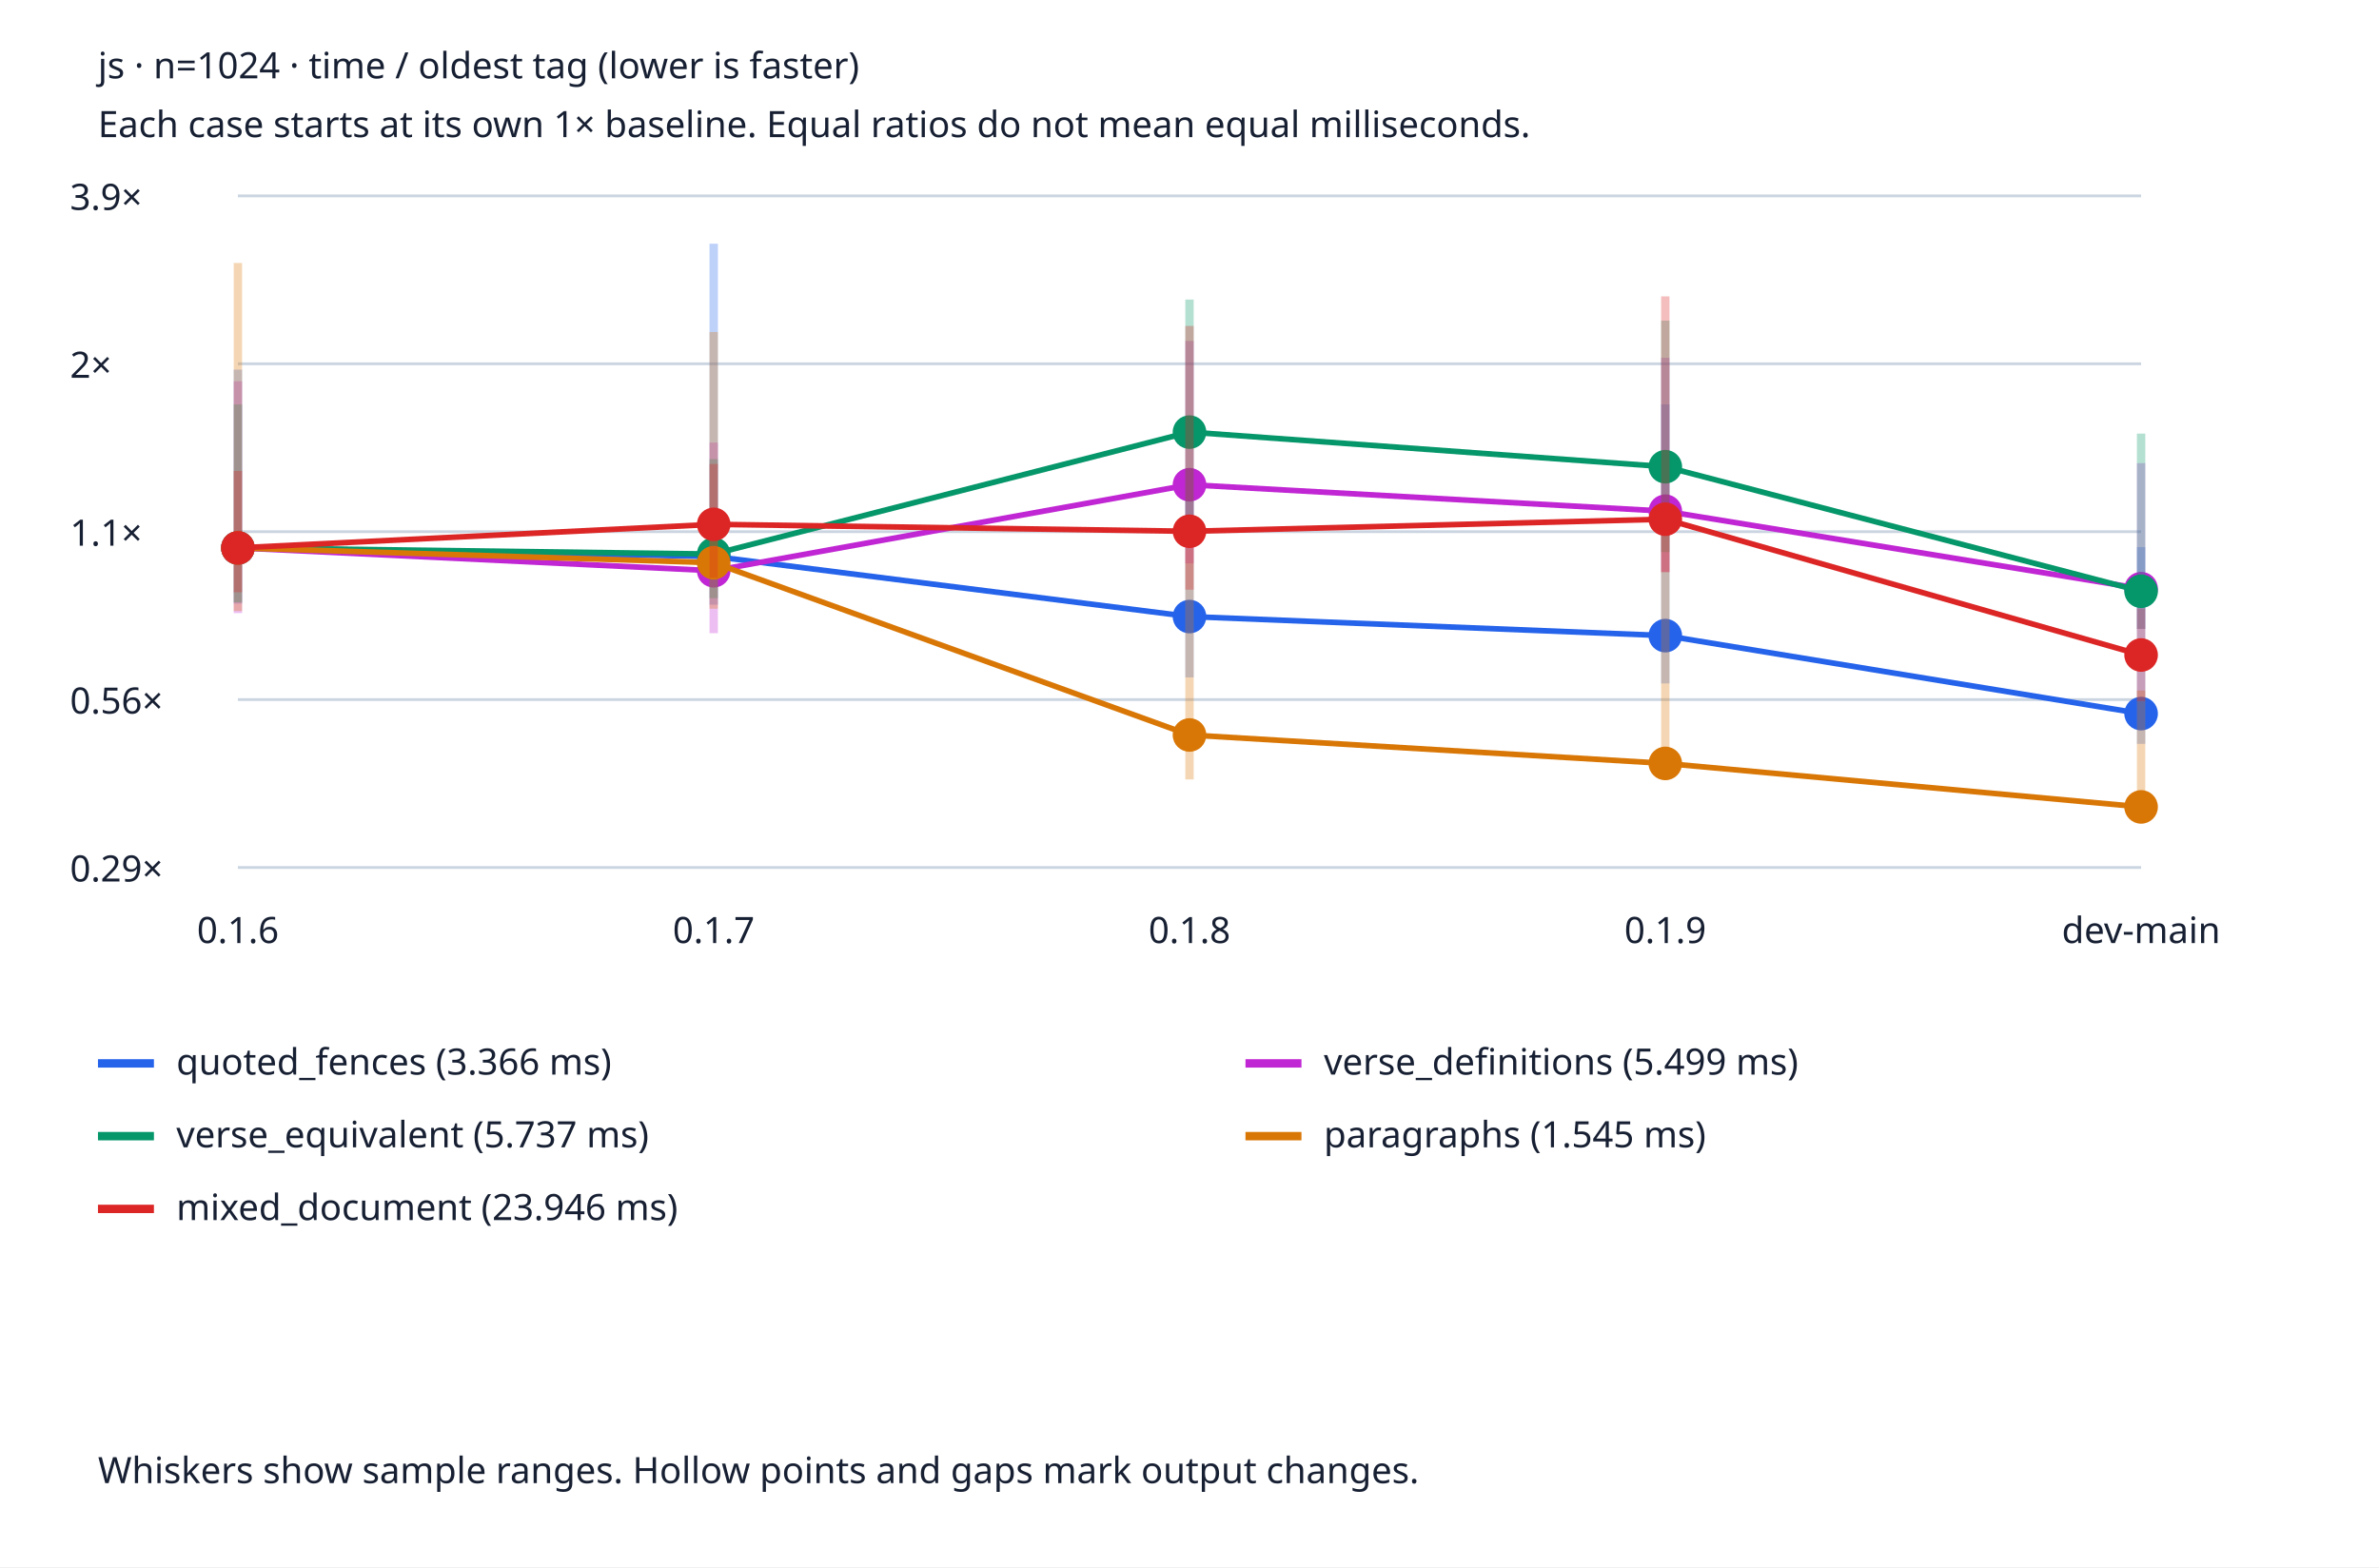
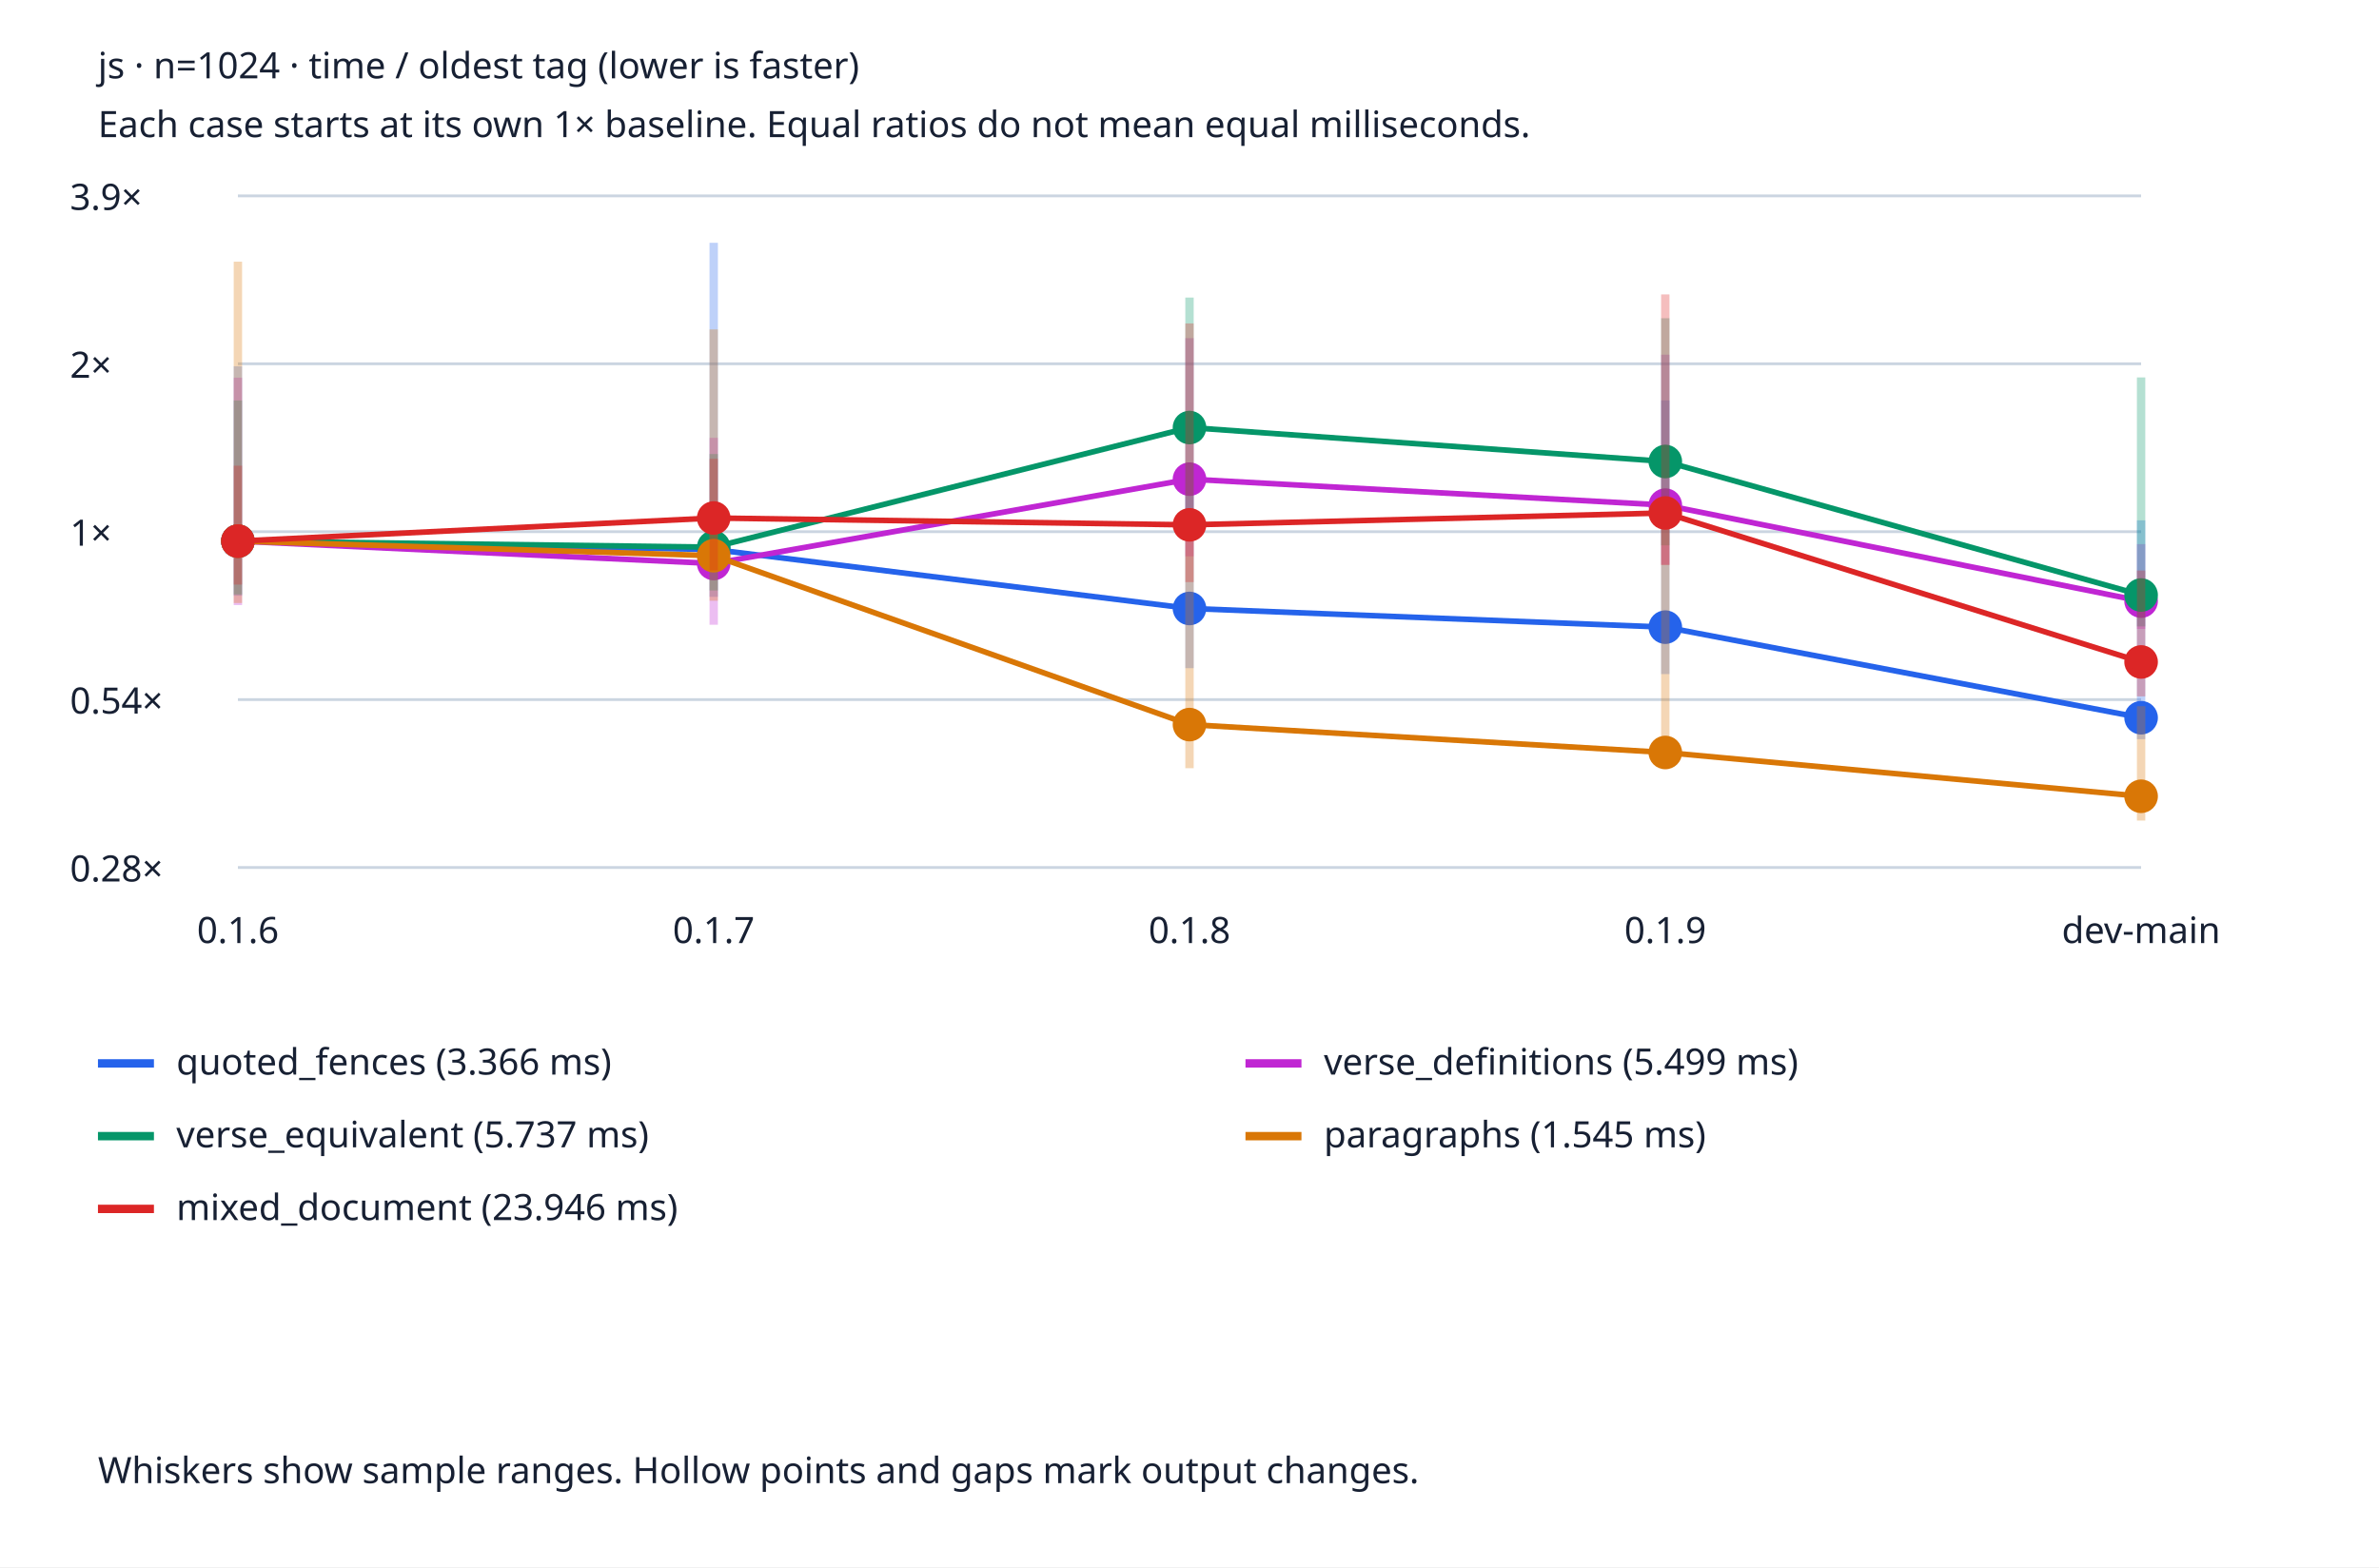
<svg xmlns="http://www.w3.org/2000/svg" viewBox="0 0 850 560" role="img" aria-labelledby="title desc">
  <style>text{font:13px system-ui;fill:#172033}.bg{fill:#fff}.grid{stroke:#cbd5e1}@media(prefers-color-scheme:dark){text{fill:#edf2f7}.bg{fill:#152033}.grid{stroke:#475569}}</style>
  <rect class="bg" width="850" height="560" />
  <text x="35" y="28" font-weight="bold">js · n=1024 · time / oldest tag (lower is faster)</text>
  <text x="35" y="49">Each case starts at its own 1× baseline. Equal ratios do not mean equal milliseconds.</text>
  <line class="grid" x1="85" x2="765" y1="310.0" y2="310.0" />
-   <text x="25" y="315.0">0.29×</text>
+   <text x="25" y="315.0">0.28×</text>
  <line class="grid" x1="85" x2="765" y1="250.0" y2="250.0" />
-   <text x="25" y="255.0">0.56×</text>
+   <text x="25" y="255.0">0.54×</text>
  <line class="grid" x1="85" x2="765" y1="190.0" y2="190.0" />
-   <text x="25" y="195.0">1.1×</text>
+   <text x="25" y="195.0">1×</text>
  <line class="grid" x1="85" x2="765" y1="130.0" y2="130.0" />
  <text x="25" y="135.0">2×</text>
  <line class="grid" x1="85" x2="765" y1="70.0" y2="70.0" />
  <text x="25" y="75.0">3.9×</text>
  <text x="85.0" y="337" text-anchor="middle">0.1.6</text>
  <text x="255.0" y="337" text-anchor="middle">0.1.7</text>
  <text x="425.0" y="337" text-anchor="middle">0.1.8</text>
  <text x="595.0" y="337" text-anchor="middle">0.1.9</text>
  <text x="765.0" y="337" text-anchor="middle">dev-main</text>
-   <line x1="85.0" x2="85.0" y1="215.7" y2="132.084" stroke="#2563eb" stroke-width="3" opacity=".3" />
-   <circle cx="85.0" cy="195.785" r="5" fill="#2563eb" stroke="#2563eb" stroke-width="2" />
-   <line x1="85.0" y1="195.785" x2="255.0" y2="198.848" stroke="#2563eb" stroke-width="2" />
-   <line x1="255.0" x2="255.0" y1="216.088" y2="87.091" stroke="#2563eb" stroke-width="3" opacity=".3" />
-   <circle cx="255.0" cy="198.848" r="5" fill="#2563eb" stroke="#2563eb" stroke-width="2" />
-   <line x1="255.0" y1="198.848" x2="425.0" y2="220.329" stroke="#2563eb" stroke-width="2" />
-   <line x1="425.0" x2="425.0" y1="242.081" y2="175.852" stroke="#2563eb" stroke-width="3" opacity=".3" />
-   <circle cx="425.0" cy="220.329" r="5" fill="#2563eb" stroke="#2563eb" stroke-width="2" />
-   <line x1="425.0" y1="220.329" x2="595.0" y2="227.139" stroke="#2563eb" stroke-width="2" />
-   <line x1="595.0" x2="595.0" y1="244.229" y2="144.517" stroke="#2563eb" stroke-width="3" opacity=".3" />
-   <circle cx="595.0" cy="227.139" r="5" fill="#2563eb" stroke="#2563eb" stroke-width="2" />
-   <line x1="595.0" y1="227.139" x2="765.0" y2="255.003" stroke="#2563eb" stroke-width="2" />
-   <line x1="765.0" x2="765.0" y1="265.805" y2="195.525" stroke="#2563eb" stroke-width="3" opacity=".3" />
-   <circle cx="765.0" cy="255.003" r="5" fill="#2563eb" stroke="#2563eb" stroke-width="2" />
+   <line x1="85.0" x2="85.0" y1="212.894" y2="130.889" stroke="#2563eb" stroke-width="3" opacity=".3" />
+   <circle cx="85.0" cy="193.363" r="5" fill="#2563eb" stroke="#2563eb" stroke-width="2" />
+   <line x1="85.0" y1="193.363" x2="255.0" y2="196.367" stroke="#2563eb" stroke-width="2" />
+   <line x1="255.0" x2="255.0" y1="213.275" y2="86.762" stroke="#2563eb" stroke-width="3" opacity=".3" />
+   <circle cx="255.0" cy="196.367" r="5" fill="#2563eb" stroke="#2563eb" stroke-width="2" />
+   <line x1="255.0" y1="196.367" x2="425.0" y2="217.434" stroke="#2563eb" stroke-width="2" />
+   <line x1="425.0" x2="425.0" y1="238.768" y2="173.814" stroke="#2563eb" stroke-width="3" opacity=".3" />
+   <circle cx="425.0" cy="217.434" r="5" fill="#2563eb" stroke="#2563eb" stroke-width="2" />
+   <line x1="425.0" y1="217.434" x2="595.0" y2="224.113" stroke="#2563eb" stroke-width="2" />
+   <line x1="595.0" x2="595.0" y1="240.874" y2="143.082" stroke="#2563eb" stroke-width="3" opacity=".3" />
+   <circle cx="595.0" cy="224.113" r="5" fill="#2563eb" stroke="#2563eb" stroke-width="2" />
+   <line x1="595.0" y1="224.113" x2="765.0" y2="256.476" stroke="#2563eb" stroke-width="2" />
+   <line x1="765.0" x2="765.0" y1="264.139" y2="185.942" stroke="#2563eb" stroke-width="3" opacity=".3" />
+   <circle cx="765.0" cy="256.476" r="5" fill="#2563eb" stroke="#2563eb" stroke-width="2" />
  <line x1="35" x2="55" y1="380" y2="380" stroke="#2563eb" stroke-width="3" />
  <text x="63" y="384">quoted_fences (3.366 ms)</text>
-   <line x1="85.0" x2="85.0" y1="219.099" y2="136.24" stroke="#c026d3" stroke-width="3" opacity=".3" />
-   <circle cx="85.0" cy="195.785" r="5" fill="#c026d3" stroke="#c026d3" stroke-width="2" />
-   <line x1="85.0" y1="195.785" x2="255.0" y2="203.954" stroke="#c026d3" stroke-width="2" />
-   <line x1="255.0" x2="255.0" y1="226.264" y2="158.16" stroke="#c026d3" stroke-width="3" opacity=".3" />
-   <circle cx="255.0" cy="203.954" r="5" fill="#c026d3" stroke="#c026d3" stroke-width="2" />
-   <line x1="255.0" y1="203.954" x2="425.0" y2="173.213" stroke="#c026d3" stroke-width="2" />
-   <line x1="425.0" x2="425.0" y1="201.344" y2="121.831" stroke="#c026d3" stroke-width="3" opacity=".3" />
-   <circle cx="425.0" cy="173.213" r="5" fill="#c026d3" stroke="#c026d3" stroke-width="2" />
-   <line x1="425.0" y1="173.213" x2="595.0" y2="182.676" stroke="#c026d3" stroke-width="2" />
-   <line x1="595.0" x2="595.0" y1="204.348" y2="127.864" stroke="#c026d3" stroke-width="3" opacity=".3" />
-   <circle cx="595.0" cy="182.676" r="5" fill="#c026d3" stroke="#c026d3" stroke-width="2" />
-   <line x1="595.0" y1="182.676" x2="765.0" y2="210.357" stroke="#c026d3" stroke-width="2" />
-   <line x1="765.0" x2="765.0" y1="224.78" y2="165.503" stroke="#c026d3" stroke-width="3" opacity=".3" />
-   <circle cx="765.0" cy="210.357" r="5" fill="#c026d3" stroke="#c026d3" stroke-width="2" />
+   <line x1="85.0" x2="85.0" y1="216.228" y2="134.964" stroke="#c026d3" stroke-width="3" opacity=".3" />
+   <circle cx="85.0" cy="193.363" r="5" fill="#c026d3" stroke="#c026d3" stroke-width="2" />
+   <line x1="85.0" y1="193.363" x2="255.0" y2="201.374" stroke="#c026d3" stroke-width="2" />
+   <line x1="255.0" x2="255.0" y1="223.255" y2="156.463" stroke="#c026d3" stroke-width="3" opacity=".3" />
+   <circle cx="255.0" cy="201.374" r="5" fill="#c026d3" stroke="#c026d3" stroke-width="2" />
+   <line x1="255.0" y1="201.374" x2="425.0" y2="171.226" stroke="#c026d3" stroke-width="2" />
+   <line x1="425.0" x2="425.0" y1="198.815" y2="120.832" stroke="#c026d3" stroke-width="3" opacity=".3" />
+   <circle cx="425.0" cy="171.226" r="5" fill="#c026d3" stroke="#c026d3" stroke-width="2" />
+   <line x1="425.0" y1="171.226" x2="595.0" y2="180.506" stroke="#c026d3" stroke-width="2" />
+   <line x1="595.0" x2="595.0" y1="201.761" y2="126.749" stroke="#c026d3" stroke-width="3" opacity=".3" />
+   <circle cx="595.0" cy="180.506" r="5" fill="#c026d3" stroke="#c026d3" stroke-width="2" />
+   <line x1="595.0" y1="180.506" x2="765.0" y2="214.813" stroke="#c026d3" stroke-width="2" />
+   <line x1="765.0" x2="765.0" y1="224.754" y2="194.436" stroke="#c026d3" stroke-width="3" opacity=".3" />
+   <circle cx="765.0" cy="214.813" r="5" fill="#c026d3" stroke="#c026d3" stroke-width="2" />
  <line x1="445" x2="465" y1="380" y2="380" stroke="#c026d3" stroke-width="3" />
  <text x="473" y="384">verse_definitions (5.499 ms)</text>
-   <line x1="85.0" x2="85.0" y1="215.225" y2="144.543" stroke="#059669" stroke-width="3" opacity=".3" />
-   <circle cx="85.0" cy="195.785" r="5" fill="#059669" stroke="#059669" stroke-width="2" />
-   <line x1="85.0" y1="195.785" x2="255.0" y2="197.99" stroke="#059669" stroke-width="2" />
-   <line x1="255.0" x2="255.0" y1="213.774" y2="164.057" stroke="#059669" stroke-width="3" opacity=".3" />
-   <circle cx="255.0" cy="197.99" r="5" fill="#059669" stroke="#059669" stroke-width="2" />
-   <line x1="255.0" y1="197.99" x2="425.0" y2="154.411" stroke="#059669" stroke-width="2" />
-   <line x1="425.0" x2="425.0" y1="194.543" y2="107.047" stroke="#059669" stroke-width="3" opacity=".3" />
-   <circle cx="425.0" cy="154.411" r="5" fill="#059669" stroke="#059669" stroke-width="2" />
-   <line x1="425.0" y1="154.411" x2="595.0" y2="166.778" stroke="#059669" stroke-width="2" />
-   <line x1="595.0" x2="595.0" y1="197.321" y2="114.573" stroke="#059669" stroke-width="3" opacity=".3" />
-   <circle cx="595.0" cy="166.778" r="5" fill="#059669" stroke="#059669" stroke-width="2" />
-   <line x1="595.0" y1="166.778" x2="765.0" y2="211.287" stroke="#059669" stroke-width="2" />
-   <line x1="765.0" x2="765.0" y1="224.718" y2="154.948" stroke="#059669" stroke-width="3" opacity=".3" />
-   <circle cx="765.0" cy="211.287" r="5" fill="#059669" stroke="#059669" stroke-width="2" />
+   <line x1="85.0" x2="85.0" y1="212.428" y2="143.108" stroke="#059669" stroke-width="3" opacity=".3" />
+   <circle cx="85.0" cy="193.363" r="5" fill="#059669" stroke="#059669" stroke-width="2" />
+   <line x1="85.0" y1="193.363" x2="255.0" y2="195.525" stroke="#059669" stroke-width="2" />
+   <line x1="255.0" x2="255.0" y1="211.005" y2="162.246" stroke="#059669" stroke-width="3" opacity=".3" />
+   <circle cx="255.0" cy="195.525" r="5" fill="#059669" stroke="#059669" stroke-width="2" />
+   <line x1="255.0" y1="195.525" x2="425.0" y2="152.785" stroke="#059669" stroke-width="2" />
+   <line x1="425.0" x2="425.0" y1="192.145" y2="106.333" stroke="#059669" stroke-width="3" opacity=".3" />
+   <circle cx="425.0" cy="152.785" r="5" fill="#059669" stroke="#059669" stroke-width="2" />
+   <line x1="425.0" y1="152.785" x2="595.0" y2="164.914" stroke="#059669" stroke-width="2" />
+   <line x1="595.0" x2="595.0" y1="194.869" y2="113.715" stroke="#059669" stroke-width="3" opacity=".3" />
+   <circle cx="595.0" cy="164.914" r="5" fill="#059669" stroke="#059669" stroke-width="2" />
+   <line x1="595.0" y1="164.914" x2="765.0" y2="212.627" stroke="#059669" stroke-width="2" />
+   <line x1="765.0" x2="765.0" y1="223.854" y2="134.87" stroke="#059669" stroke-width="3" opacity=".3" />
+   <circle cx="765.0" cy="212.627" r="5" fill="#059669" stroke="#059669" stroke-width="2" />
  <line x1="35" x2="55" y1="406" y2="406" stroke="#059669" stroke-width="3" />
  <text x="63" y="410">verse_equivalent (5.737 ms)</text>
-   <line x1="85.0" x2="85.0" y1="218.345" y2="93.974" stroke="#d97706" stroke-width="3" opacity=".3" />
-   <circle cx="85.0" cy="195.785" r="5" fill="#d97706" stroke="#d97706" stroke-width="2" />
-   <line x1="85.0" y1="195.785" x2="255.0" y2="201.096" stroke="#d97706" stroke-width="2" />
-   <line x1="255.0" x2="255.0" y1="217.524" y2="118.645" stroke="#d97706" stroke-width="3" opacity=".3" />
-   <circle cx="255.0" cy="201.096" r="5" fill="#d97706" stroke="#d97706" stroke-width="2" />
-   <line x1="255.0" y1="201.096" x2="425.0" y2="262.641" stroke="#d97706" stroke-width="2" />
-   <line x1="425.0" x2="425.0" y1="278.534" y2="195.828" stroke="#d97706" stroke-width="3" opacity=".3" />
-   <circle cx="425.0" cy="262.641" r="5" fill="#d97706" stroke="#d97706" stroke-width="2" />
-   <line x1="425.0" y1="262.641" x2="595.0" y2="272.808" stroke="#d97706" stroke-width="2" />
-   <line x1="595.0" x2="595.0" y1="278.344" y2="183.526" stroke="#d97706" stroke-width="3" opacity=".3" />
-   <circle cx="595.0" cy="272.808" r="5" fill="#d97706" stroke="#d97706" stroke-width="2" />
-   <line x1="595.0" y1="272.808" x2="765.0" y2="288.348" stroke="#d97706" stroke-width="2" />
-   <line x1="765.0" x2="765.0" y1="292.909" y2="246.765" stroke="#d97706" stroke-width="3" opacity=".3" />
-   <circle cx="765.0" cy="288.348" r="5" fill="#d97706" stroke="#d97706" stroke-width="2" />
+   <line x1="85.0" x2="85.0" y1="215.489" y2="93.512" stroke="#d97706" stroke-width="3" opacity=".3" />
+   <circle cx="85.0" cy="193.363" r="5" fill="#d97706" stroke="#d97706" stroke-width="2" />
+   <line x1="85.0" y1="193.363" x2="255.0" y2="198.572" stroke="#d97706" stroke-width="2" />
+   <line x1="255.0" x2="255.0" y1="214.683" y2="117.708" stroke="#d97706" stroke-width="3" opacity=".3" />
+   <circle cx="255.0" cy="198.572" r="5" fill="#d97706" stroke="#d97706" stroke-width="2" />
+   <line x1="255.0" y1="198.572" x2="425.0" y2="258.931" stroke="#d97706" stroke-width="2" />
+   <line x1="425.0" x2="425.0" y1="274.518" y2="193.405" stroke="#d97706" stroke-width="3" opacity=".3" />
+   <circle cx="425.0" cy="258.931" r="5" fill="#d97706" stroke="#d97706" stroke-width="2" />
+   <line x1="425.0" y1="258.931" x2="595.0" y2="268.902" stroke="#d97706" stroke-width="2" />
+   <line x1="595.0" x2="595.0" y1="274.332" y2="181.34" stroke="#d97706" stroke-width="3" opacity=".3" />
+   <circle cx="595.0" cy="268.902" r="5" fill="#d97706" stroke="#d97706" stroke-width="2" />
+   <line x1="595.0" y1="268.902" x2="765.0" y2="284.546" stroke="#d97706" stroke-width="2" />
+   <line x1="765.0" x2="765.0" y1="293.238" y2="252.364" stroke="#d97706" stroke-width="3" opacity=".3" />
+   <circle cx="765.0" cy="284.546" r="5" fill="#d97706" stroke="#d97706" stroke-width="2" />
  <line x1="445" x2="465" y1="406" y2="406" stroke="#d97706" stroke-width="3" />
  <text x="473" y="410">paragraphs (1.545 ms)</text>
-   <line x1="85.0" x2="85.0" y1="211.636" y2="168.304" stroke="#dc2626" stroke-width="3" opacity=".3" />
-   <circle cx="85.0" cy="195.785" r="5" fill="#dc2626" stroke="#dc2626" stroke-width="2" />
-   <line x1="85.0" y1="195.785" x2="255.0" y2="187.367" stroke="#dc2626" stroke-width="2" />
-   <line x1="255.0" x2="255.0" y1="206.476" y2="165.8" stroke="#dc2626" stroke-width="3" opacity=".3" />
-   <circle cx="255.0" cy="187.367" r="5" fill="#dc2626" stroke="#dc2626" stroke-width="2" />
-   <line x1="255.0" y1="187.367" x2="425.0" y2="189.856" stroke="#dc2626" stroke-width="2" />
-   <line x1="425.0" x2="425.0" y1="210.721" y2="116.468" stroke="#dc2626" stroke-width="3" opacity=".3" />
-   <circle cx="425.0" cy="189.856" r="5" fill="#dc2626" stroke="#dc2626" stroke-width="2" />
-   <line x1="425.0" y1="189.856" x2="595.0" y2="185.532" stroke="#dc2626" stroke-width="2" />
-   <line x1="595.0" x2="595.0" y1="204.511" y2="105.901" stroke="#dc2626" stroke-width="3" opacity=".3" />
-   <circle cx="595.0" cy="185.532" r="5" fill="#dc2626" stroke="#dc2626" stroke-width="2" />
-   <line x1="595.0" y1="185.532" x2="765.0" y2="234.064" stroke="#dc2626" stroke-width="2" />
-   <line x1="765.0" x2="765.0" y1="250.607" y2="217.423" stroke="#dc2626" stroke-width="3" opacity=".3" />
-   <circle cx="765.0" cy="234.064" r="5" fill="#dc2626" stroke="#dc2626" stroke-width="2" />
+   <line x1="85.0" x2="85.0" y1="208.908" y2="166.411" stroke="#dc2626" stroke-width="3" opacity=".3" />
+   <circle cx="85.0" cy="193.363" r="5" fill="#dc2626" stroke="#dc2626" stroke-width="2" />
+   <line x1="85.0" y1="193.363" x2="255.0" y2="185.107" stroke="#dc2626" stroke-width="2" />
+   <line x1="255.0" x2="255.0" y1="203.848" y2="163.955" stroke="#dc2626" stroke-width="3" opacity=".3" />
+   <circle cx="255.0" cy="185.107" r="5" fill="#dc2626" stroke="#dc2626" stroke-width="2" />
+   <line x1="255.0" y1="185.107" x2="425.0" y2="187.548" stroke="#dc2626" stroke-width="2" />
+   <line x1="425.0" x2="425.0" y1="208.012" y2="115.573" stroke="#dc2626" stroke-width="3" opacity=".3" />
+   <circle cx="425.0" cy="187.548" r="5" fill="#dc2626" stroke="#dc2626" stroke-width="2" />
+   <line x1="425.0" y1="187.548" x2="595.0" y2="183.307" stroke="#dc2626" stroke-width="2" />
+   <line x1="595.0" x2="595.0" y1="201.921" y2="105.21" stroke="#dc2626" stroke-width="3" opacity=".3" />
+   <circle cx="595.0" cy="183.307" r="5" fill="#dc2626" stroke="#dc2626" stroke-width="2" />
+   <line x1="595.0" y1="183.307" x2="765.0" y2="236.55" stroke="#dc2626" stroke-width="2" />
+   <line x1="765.0" x2="765.0" y1="248.858" y2="203.876" stroke="#dc2626" stroke-width="3" opacity=".3" />
+   <circle cx="765.0" cy="236.55" r="5" fill="#dc2626" stroke="#dc2626" stroke-width="2" />
  <line x1="35" x2="55" y1="432" y2="432" stroke="#dc2626" stroke-width="3" />
  <text x="63" y="436">mixed_document (23.946 ms)</text>
  <text x="35" y="530">Whiskers show sample ranges. Hollow points and gaps mark output changes.</text>
</svg>
